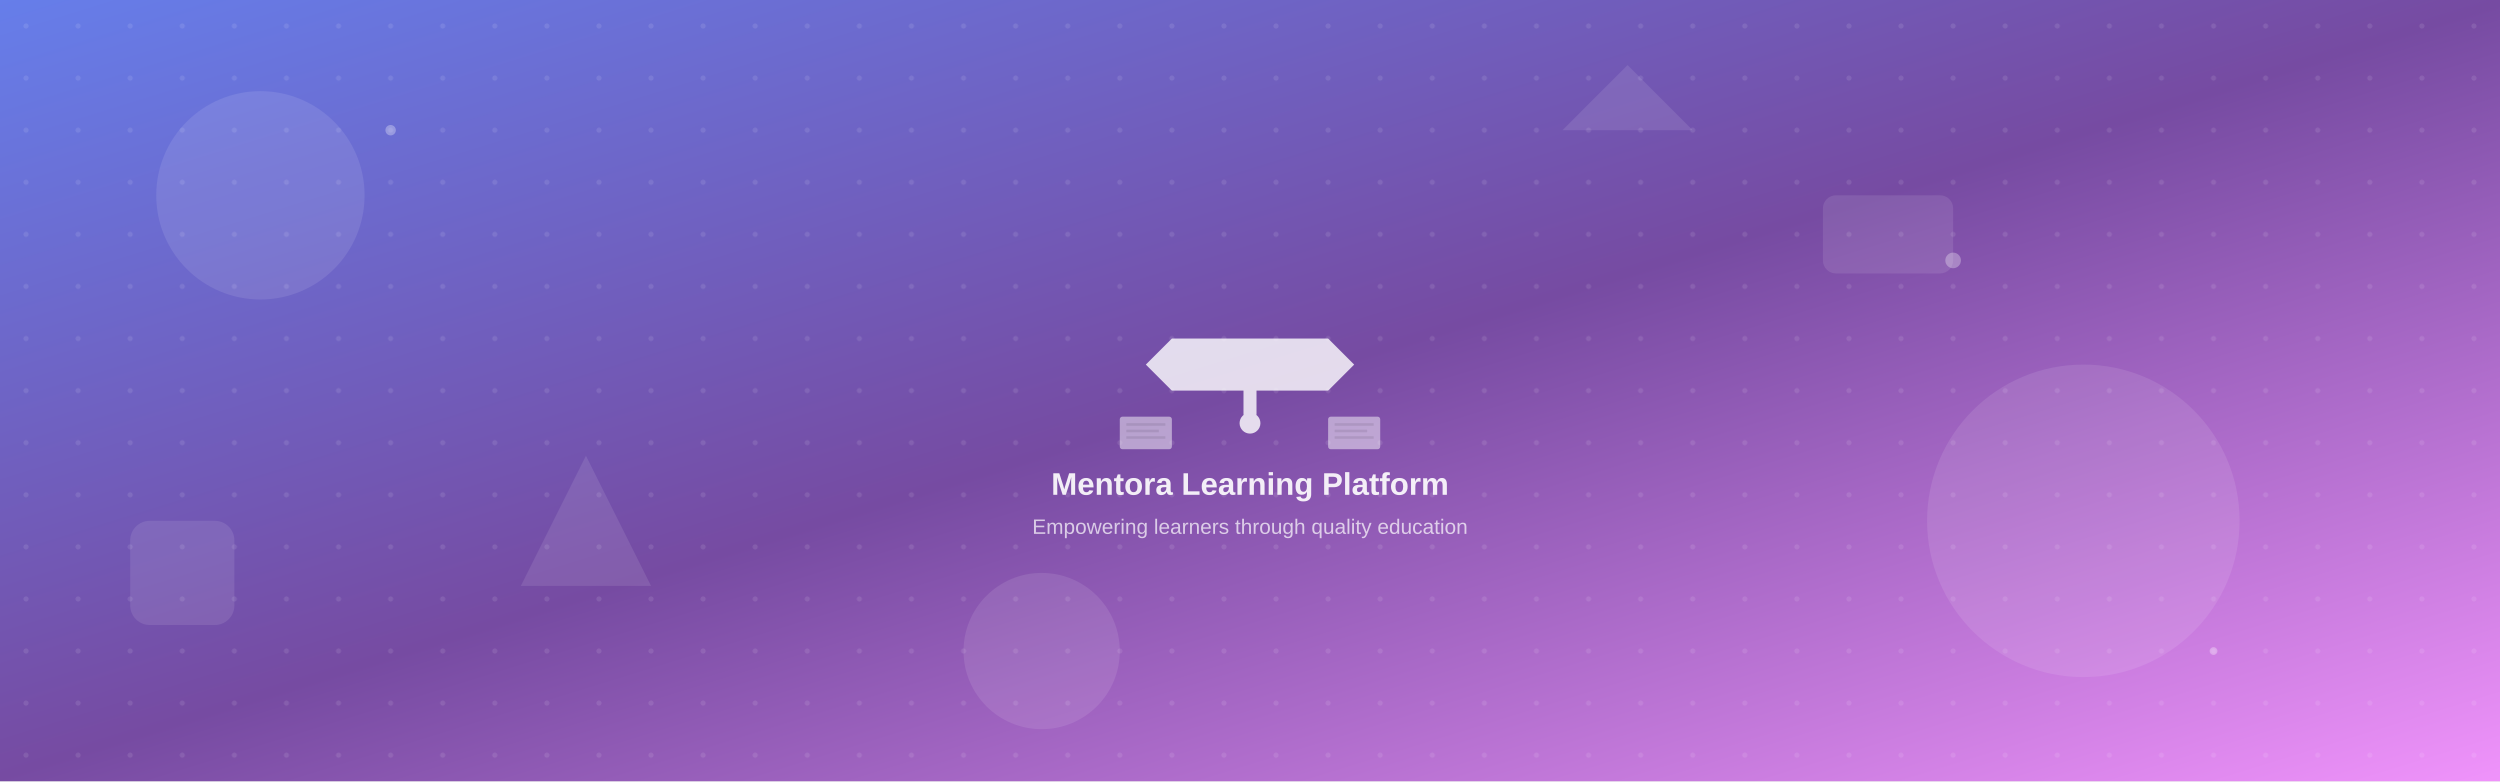
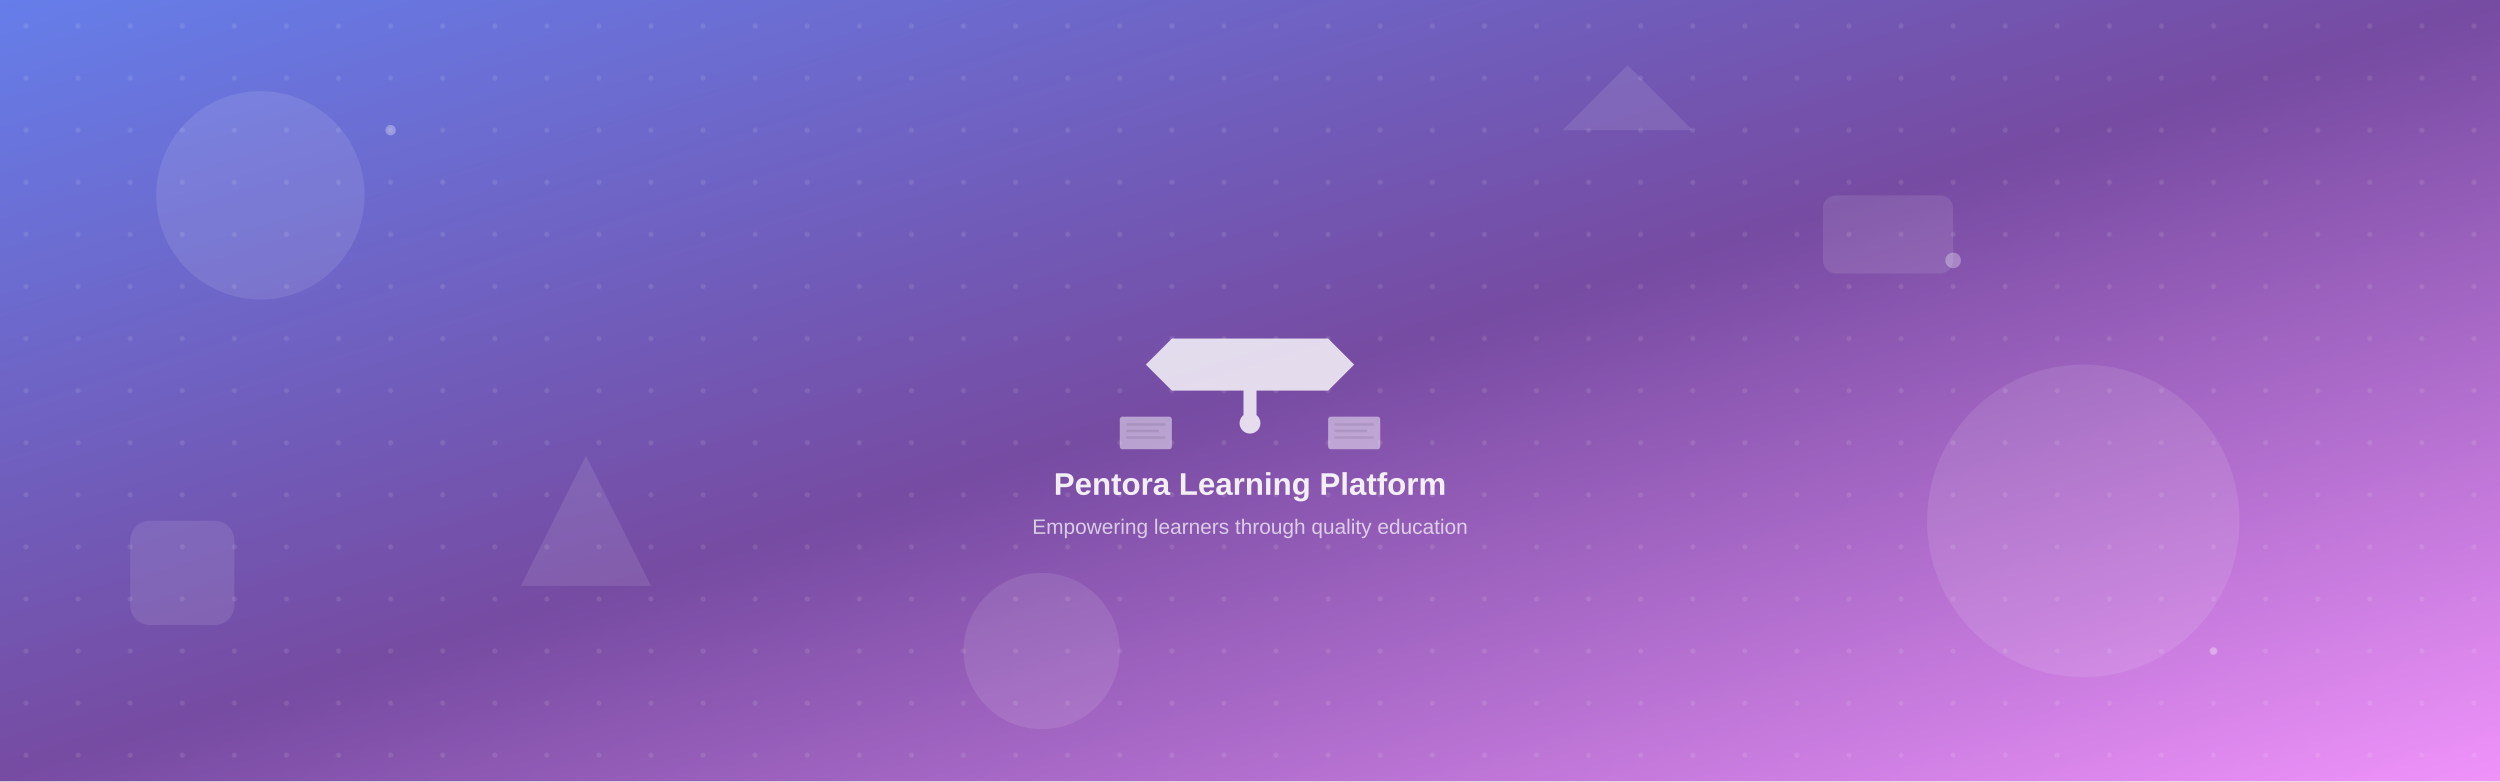
<svg xmlns="http://www.w3.org/2000/svg" width="1920" height="600" viewBox="0 0 1920 600">
  <defs>
    <linearGradient id="heroGradient" x1="0%" y1="0%" x2="100%" y2="100%">
      <stop offset="0%" style="stop-color:#667eea;stop-opacity:1" />
      <stop offset="50%" style="stop-color:#764ba2;stop-opacity:1" />
      <stop offset="100%" style="stop-color:#f093fb;stop-opacity:1" />
    </linearGradient>
    <pattern id="dots" x="0" y="0" width="40" height="40" patternUnits="userSpaceOnUse">
      <circle cx="20" cy="20" r="2" fill="rgba(255,255,255,0.1)" />
    </pattern>
  </defs>
  <rect width="1920" height="600" fill="url(#heroGradient)" />
  <rect width="1920" height="600" fill="url(#dots)" />
  <g opacity="0.1">
    <circle cx="200" cy="150" r="80" fill="white" />
    <circle cx="1600" cy="400" r="120" fill="white" />
    <circle cx="800" cy="500" r="60" fill="white" />
    <polygon points="1200,100 1300,100 1250,50" fill="white" />
    <polygon points="400,450 500,450 450,350" fill="white" />
    <rect x="1400" y="150" width="100" height="60" rx="10" fill="white" />
    <rect x="100" y="400" width="80" height="80" rx="15" fill="white" />
  </g>
  <g transform="translate(960, 300)">
    <g fill="white" opacity="0.8">
      <path d="M-60,-40 L60,-40 L80,-20 L60,0 L-60,0 L-80,-20 Z" />
      <rect x="-5" y="-10" width="10" height="30" rx="2" />
      <circle cx="0" cy="25" r="8" />
      <g transform="translate(-100, 20)">
        <rect x="0" y="0" width="40" height="25" rx="2" fill="rgba(255,255,255,0.6)" />
        <rect x="5" y="5" width="30" height="2" fill="rgba(0,0,0,0.1)" />
        <rect x="5" y="10" width="25" height="2" fill="rgba(0,0,0,0.1)" />
        <rect x="5" y="15" width="30" height="2" fill="rgba(0,0,0,0.1)" />
      </g>
      <g transform="translate(60, 20)">
        <rect x="0" y="0" width="40" height="25" rx="2" fill="rgba(255,255,255,0.6)" />
        <rect x="5" y="5" width="30" height="2" fill="rgba(0,0,0,0.1)" />
        <rect x="5" y="10" width="25" height="2" fill="rgba(0,0,0,0.1)" />
        <rect x="5" y="15" width="30" height="2" fill="rgba(0,0,0,0.1)" />
      </g>
    </g>
    <text x="0" y="80" text-anchor="middle" fill="white" font-family="Arial, sans-serif" font-size="24" font-weight="bold" opacity="0.9">
-       Mentora Learning Platform
+       Pentora Learning Platform
    </text>
    <text x="0" y="110" text-anchor="middle" fill="white" font-family="Arial, sans-serif" font-size="16" opacity="0.7">
      Empowering learners through quality education
    </text>
  </g>
  <g opacity="0.3">
    <circle cx="300" cy="100" r="4" fill="white">
      <animate attributeName="cy" values="100;120;100" dur="3s" repeatCount="indefinite" />
    </circle>
    <circle cx="1500" cy="200" r="6" fill="white">
      <animate attributeName="cy" values="200;180;200" dur="4s" repeatCount="indefinite" />
    </circle>
    <circle cx="1700" cy="500" r="3" fill="white">
      <animate attributeName="cy" values="500;520;500" dur="2.5s" repeatCount="indefinite" />
    </circle>
  </g>
</svg>
